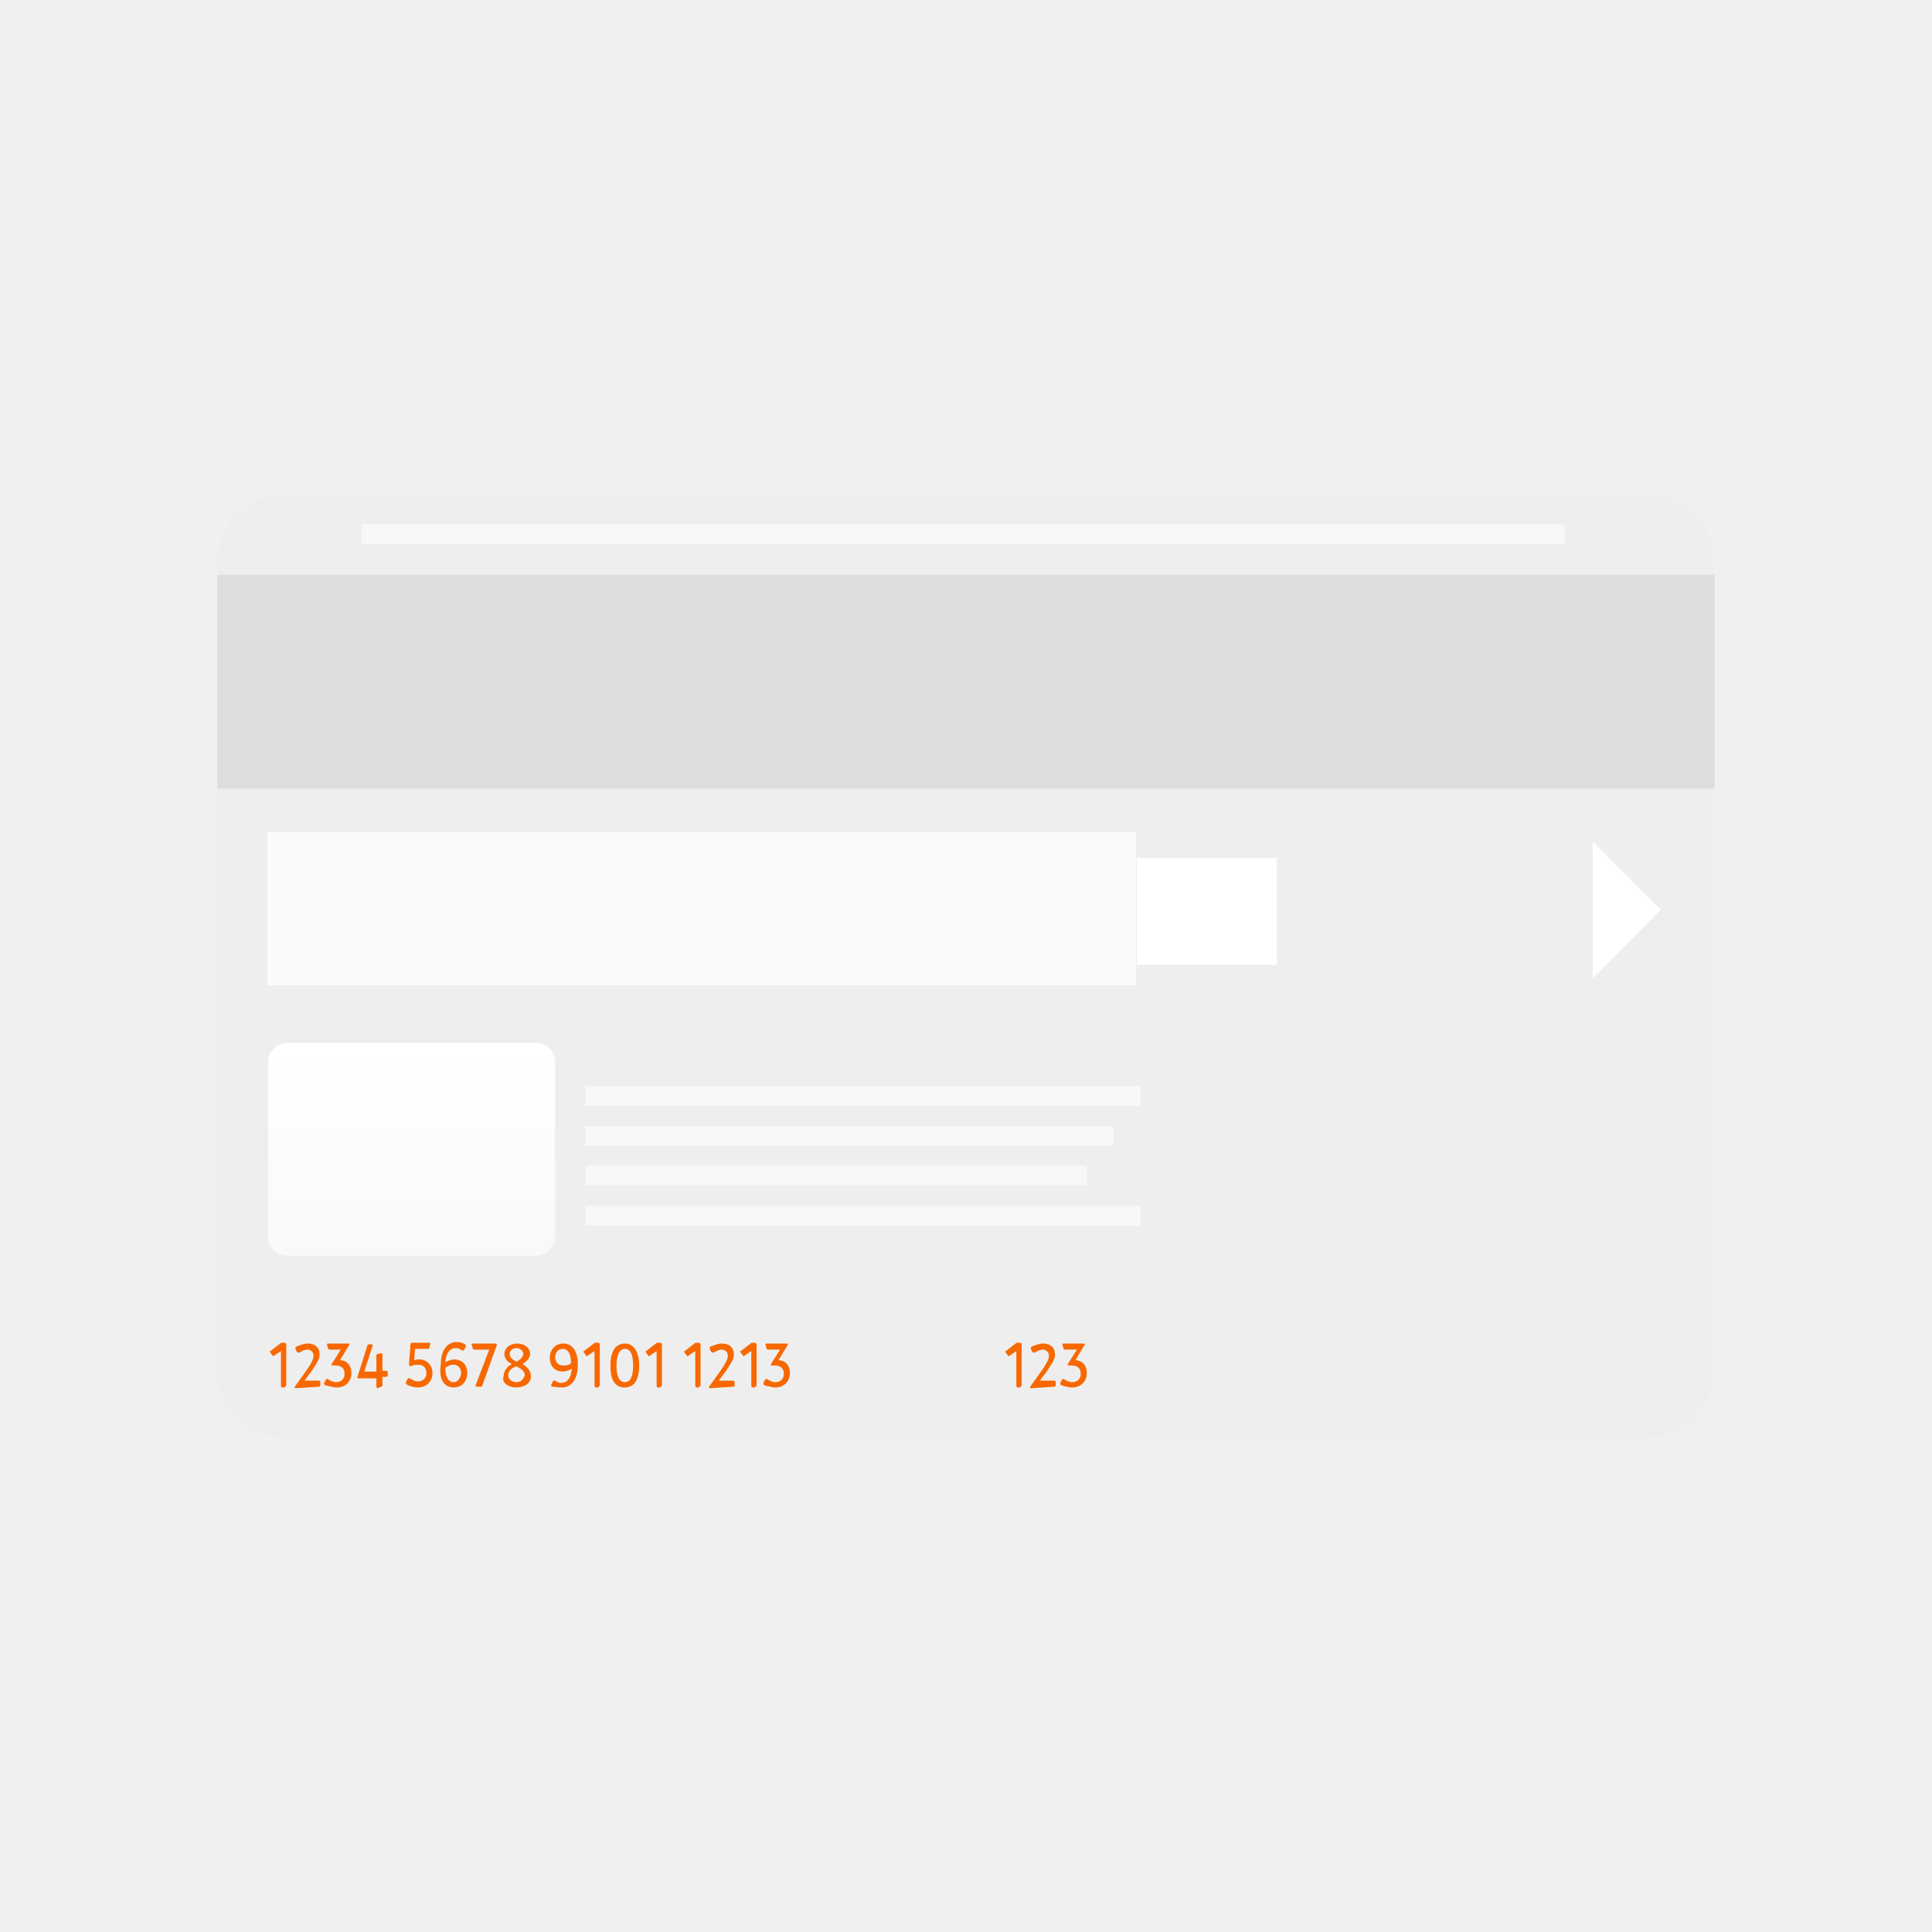
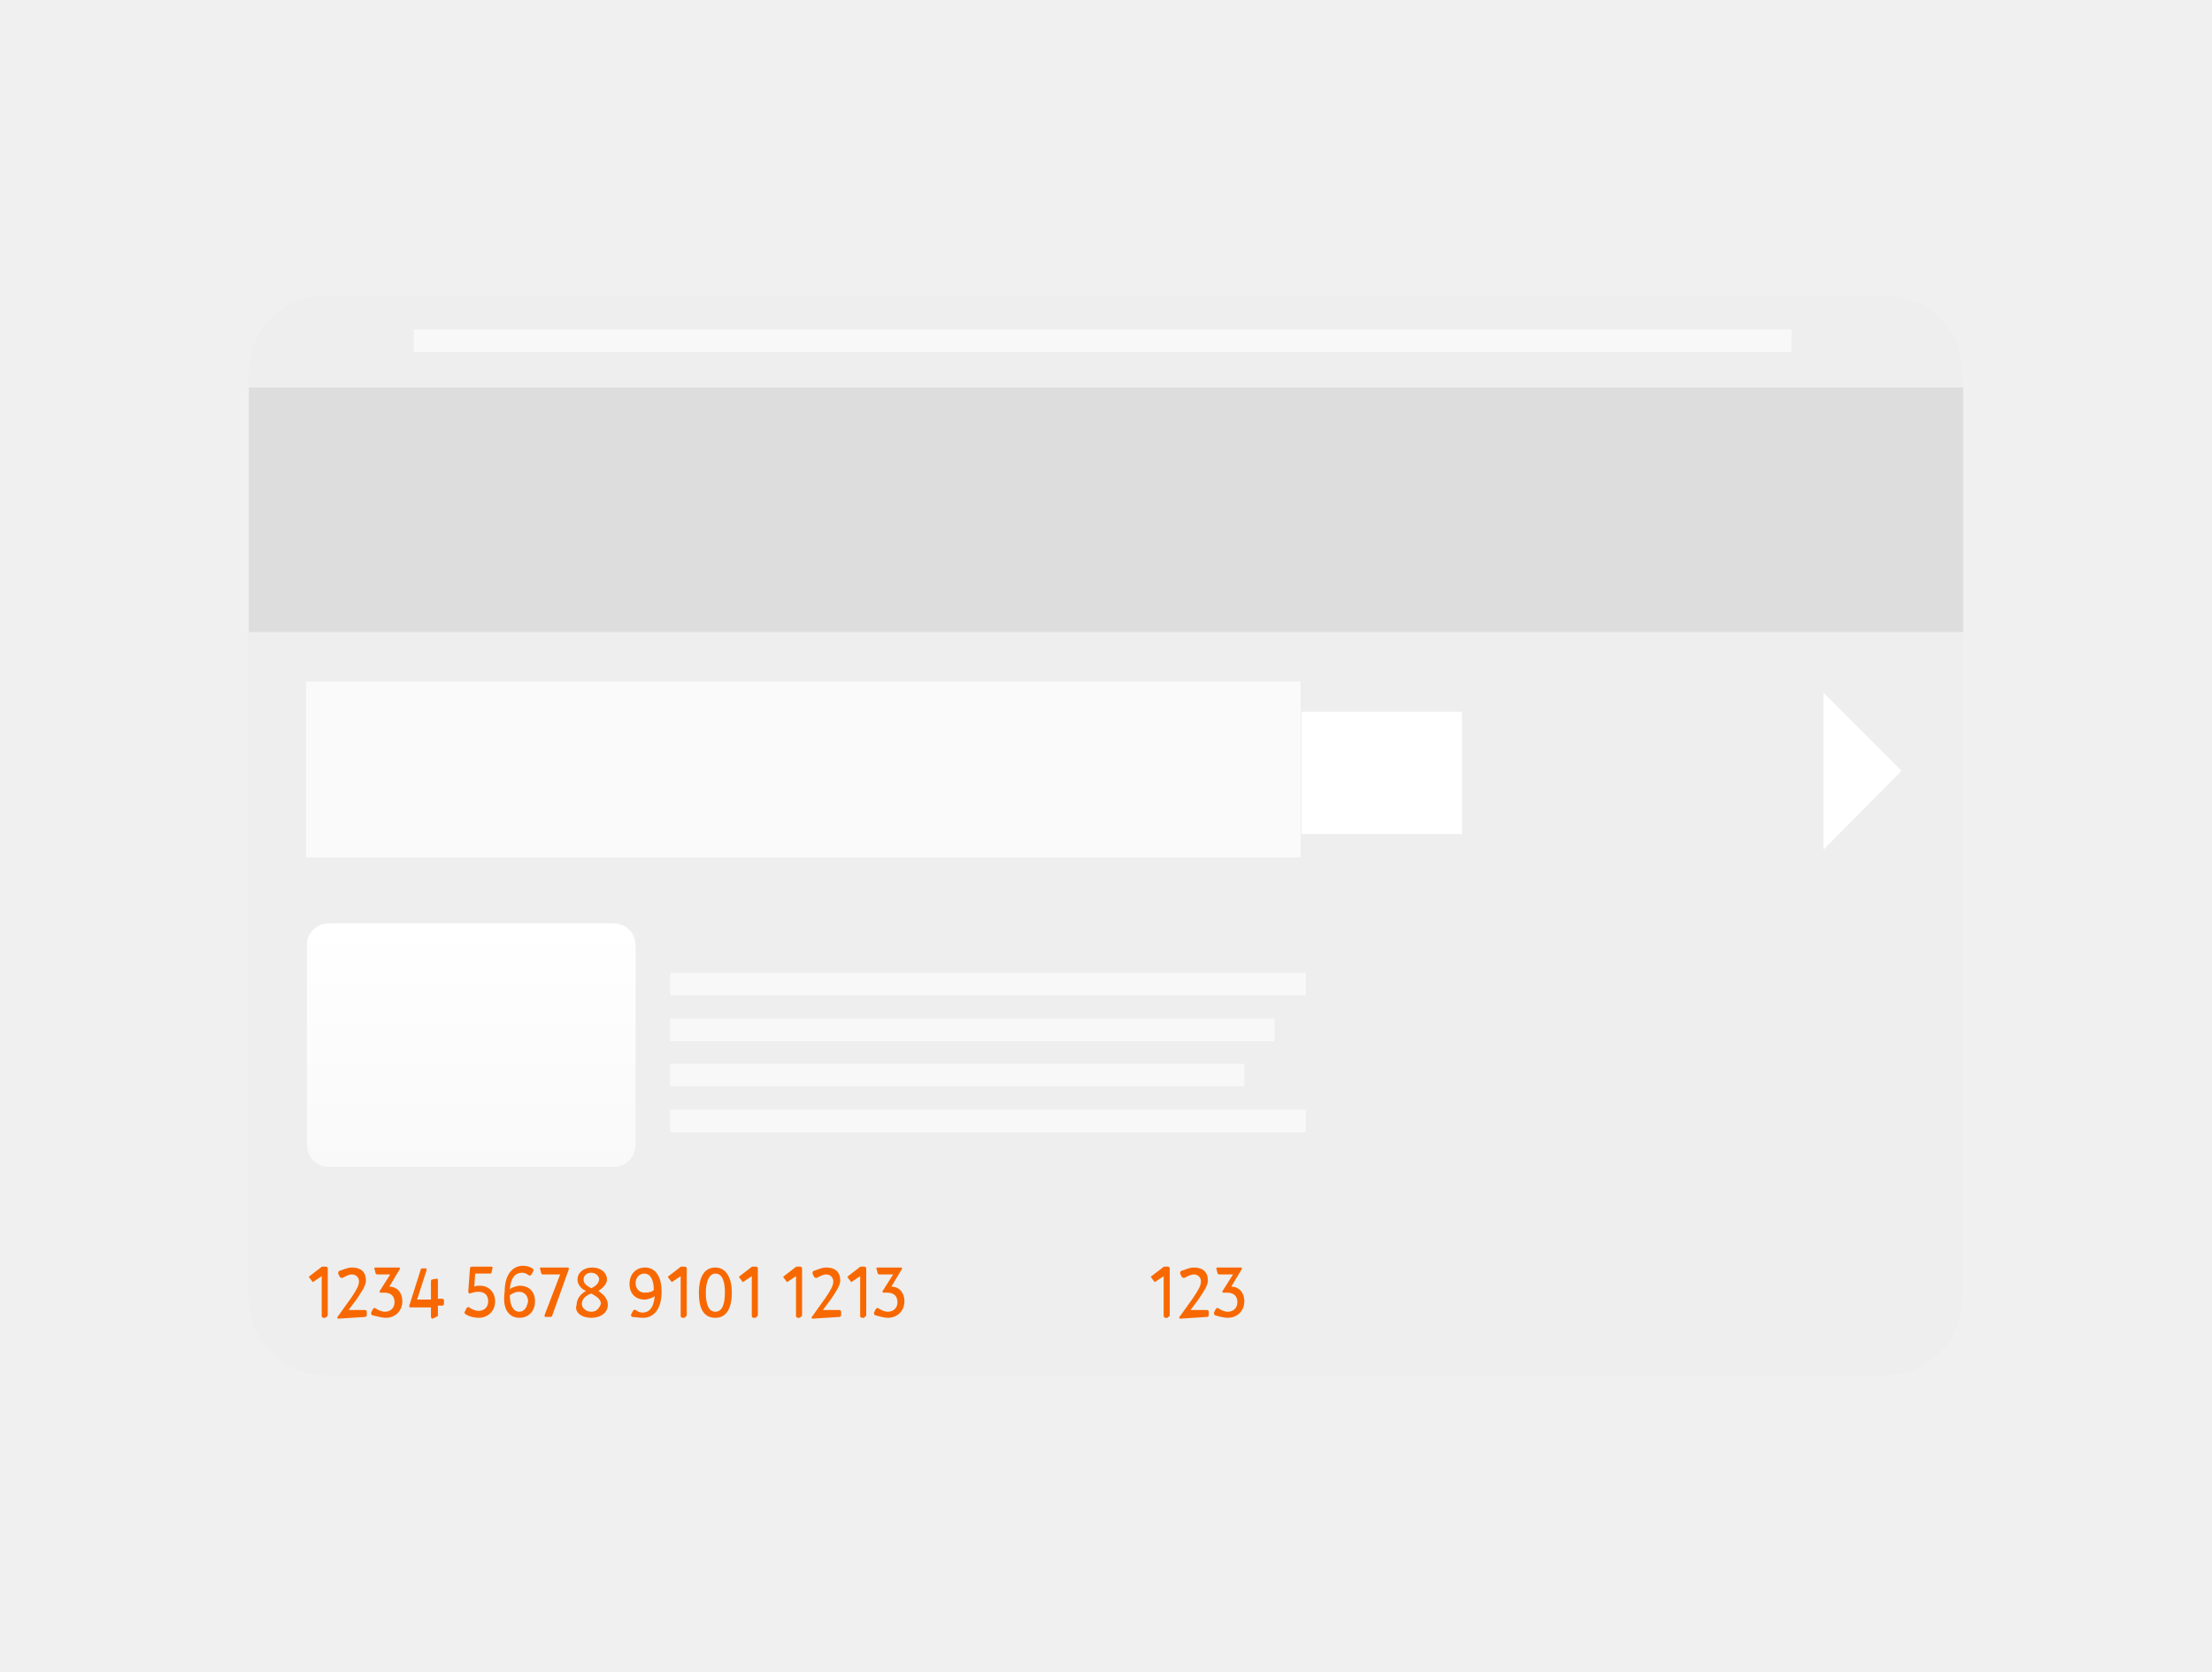
- <svg xmlns="http://www.w3.org/2000/svg" version="1.1" id="Layer_1" x="0px" y="0px" width="255.1px" height="255.1px" viewBox="0 0 255.1 255.1" style="enable-background:new 0 0 255.1 255.1;" xml:space="preserve">
+ <svg xmlns="http://www.w3.org/2000/svg" version="1.1" id="Layer_1" x="0px" y="0px" width="255.1px" height="192.8px" viewBox="0 0 255.1 192.8" style="enable-background:new 0 0 255.1 192.8;" xml:space="preserve">
  <style type="text/css">
	.st0{fill-rule:evenodd;clip-rule:evenodd;fill:#EEEEEE;}
	.st1{fill-rule:evenodd;clip-rule:evenodd;fill:#FFFFFF;}
	.st2{fill-rule:evenodd;clip-rule:evenodd;fill:#DDDDDD;}
	.st3{fill-rule:evenodd;clip-rule:evenodd;fill:#FAFAFA;}
	.st4{fill-rule:evenodd;clip-rule:evenodd;fill:url(#SVGID_1_);}
	.st5{fill:#F86800;}
	.st6{fill-rule:evenodd;clip-rule:evenodd;fill:#F9F8F8;}
</style>
  <g>
    <g id="Vanha" transform="translate(-71, -417)">
      <g transform="translate(75, 419)">
        <g>
          <g id="Path-2">
            <g>
-               <path id="path-1_1_" class="st0" d="M33.5,63.3h180c4.9,0,8.8,4,8.8,8.8V179c0,4.9-4,8.8-8.8,8.8h-180c-4.9,0-8.8-4-8.8-8.8        V72.2C24.7,67.3,28.6,63.3,33.5,63.3z" />
+               <path id="path-1_1_" class="st0" d="M33.5,32.1h180c4.9,0,8.8,4,8.8,8.8v106.9c0,4.9-4,8.8-8.8,8.8h-180c-4.9,0-8.8-4-8.8-8.8        V41C24.7,36.1,28.6,32.1,33.5,32.1z" />
            </g>
          </g>
-           <polygon id="Path-3" class="st1" points="206.3,109.1 206.3,127.2 215.3,118.1     " />
-           <rect x="24.7" y="73.9" class="st2" width="197.7" height="28.2" />
-           <rect x="31.3" y="107.8" class="st3" width="114.7" height="20.3" />
-           <rect x="146.1" y="111.3" class="st1" width="18.5" height="14.1" />
-           <linearGradient id="SVGID_1_" gradientUnits="userSpaceOnUse" x1="-547.098" y1="-3.472" x2="-547.098" y2="-2.314" gradientTransform="matrix(43 0 0 32 23575.519 246.8257)">
+           <polygon id="Path-3" class="st1" points="206.3,77.9 206.3,96 215.3,86.9     " />
+           <rect x="24.7" y="42.7" class="st2" width="197.7" height="28.2" />
+           <rect x="31.3" y="76.6" class="st3" width="114.7" height="20.3" />
+           <rect x="146.1" y="80.1" class="st1" width="18.5" height="14.1" />
+           <linearGradient id="SVGID_1_" gradientUnits="userSpaceOnUse" x1="-716.167" y1="510.034" x2="-716.167" y2="508.876" gradientTransform="matrix(43 0 0 -32 30845.519 16425.621)">
            <stop offset="0" style="stop-color:#FFFFFF" />
            <stop offset="1" style="stop-color:#F7F7F7" />
          </linearGradient>
-           <path class="st4" d="M34,135.7h32.7c1.5,0,2.6,1.1,2.6,2.6v22.9c0,1.5-1.1,2.6-2.6,2.6H34c-1.5,0-2.6-1.1-2.6-2.6v-22.9      C31.3,136.9,32.5,135.7,34,135.7z" />
-           <path id="_x31_234567891011213" class="st5" d="M33.6,181.1c0.1,0,0.2-0.1,0.2-0.2v-5.4c0-0.1-0.1-0.2-0.2-0.2h-0.4      c-0.1,0-0.1,0-0.2,0.1l-1.3,1c-0.1,0.1-0.1,0.1,0,0.2l0.3,0.4c0.1,0.1,0.1,0.1,0.2,0l0.9-0.6v4.6c0,0.1,0.1,0.2,0.2,0.2H33.6z       M38.1,181.1c0.1,0,0.2-0.1,0.2-0.2v-0.4c0-0.1-0.1-0.2-0.2-0.2h-1.9l0.9-1.2c0.6-0.9,1.1-1.6,1.1-2.2c0-1-0.6-1.5-1.6-1.5      c-0.6,0-1.1,0.3-1.5,0.4c-0.1,0.1-0.1,0.2-0.1,0.3l0.2,0.4c0.1,0.1,0.2,0.1,0.3,0.1c0.4-0.2,0.7-0.4,1.1-0.4      c0.4,0,0.8,0.3,0.8,0.8c0,0.5-0.3,1-0.9,1.9l-1.5,2.1c-0.1,0.1-0.1,0.1-0.1,0.2c0,0.1,0.1,0.1,0.1,0.1L38.1,181.1L38.1,181.1z       M40.5,181.2c1.1,0,1.9-0.8,1.9-1.9c0-1.1-0.7-1.7-1.5-1.7l1.2-2c0.1-0.1,0-0.2-0.1-0.2h-2.7c-0.1,0-0.2,0.1-0.1,0.2l0.1,0.4      c0,0.1,0.1,0.2,0.2,0.2H41l-1.2,1.9c-0.1,0.1,0,0.2,0.1,0.2h0.4c0.8,0,1.2,0.4,1.2,1.1c0,0.7-0.5,1.1-1.1,1.1      c-0.4,0-0.8-0.2-1.1-0.4c-0.1-0.1-0.2,0-0.3,0.1l-0.2,0.4c0,0.1,0,0.2,0.1,0.3C39.4,181,40,181.2,40.5,181.2z M46.3,181.1      c0.1,0,0.2-0.1,0.2-0.2v-1.1H47c0.1,0,0.2-0.1,0.2-0.2v-0.4c0-0.1-0.1-0.2-0.2-0.2h-0.5v-2.2c0-0.1-0.1-0.1-0.1-0.1      s-0.1,0-0.2,0l-0.4,0.1c-0.1,0-0.1,0.1-0.1,0.2v2.1h-1.6l1.1-3.4c0-0.1,0-0.2-0.1-0.2h-0.4c-0.1,0-0.2,0.1-0.2,0.2l-1.3,4.1      c0,0.1,0,0.2,0.1,0.2h2.4v1.1c0,0.1,0.1,0.2,0.2,0.2L46.3,181.1L46.3,181.1z M51.2,181.2c1.1,0,1.9-0.8,1.9-1.9      c0-1.1-0.8-1.8-1.7-1.8c-0.3,0-0.5,0-0.7,0.1l0.1-1.5h1.7c0.1,0,0.2,0,0.2-0.2l0.1-0.4c0-0.1,0-0.2-0.1-0.2h-2.3      c-0.1,0-0.2,0.1-0.2,0.2l-0.2,2.7c0,0.1,0.1,0.2,0.2,0.2c0.3-0.1,0.5-0.2,1-0.2c0.7,0,1.1,0.4,1.1,1.1c0,0.7-0.5,1.1-1.1,1.1      c-0.4,0-0.8-0.2-1.1-0.4c-0.1-0.1-0.2,0-0.3,0.1l-0.2,0.4c-0.1,0.1,0,0.2,0.1,0.3C50,181,50.6,181.2,51.2,181.2z M55.9,181.2      c1.1,0,1.8-0.8,1.8-1.9c0-1.2-0.8-1.8-1.7-1.8c-0.4,0-1,0.2-1.2,0.4c0.1-1.4,0.7-1.9,1.4-1.9c0.3,0,0.5,0.1,0.8,0.3      c0.1,0.1,0.2,0,0.3-0.1l0.2-0.4c0.1-0.1,0-0.2-0.1-0.3c-0.3-0.2-0.7-0.3-1.1-0.3c-1.1,0-2.1,0.9-2.1,3      C53.9,180.2,54.7,181.2,55.9,181.2z M55.9,180.5c-0.7,0-1.1-0.7-1.1-1.9c0.3-0.2,0.6-0.4,1.1-0.4s1,0.4,1,1.1      C56.8,179.9,56.5,180.5,55.9,180.5z M59.5,181.1c0.1,0,0.2-0.1,0.2-0.2l1.9-5.3c0-0.1,0-0.2-0.1-0.2h-3.1      c-0.1,0-0.2,0.1-0.1,0.2l0.1,0.4c0,0.1,0.1,0.2,0.2,0.2h2l-1.8,4.7c0,0.1,0,0.2,0.1,0.2H59.5z M64.2,181.2      c1.1,0,1.9-0.6,1.9-1.5c0-0.7-0.5-1.2-1.1-1.6c0.5-0.3,1-0.8,1-1.3c0-0.8-0.7-1.4-1.7-1.4s-1.7,0.6-1.7,1.4c0,0.5,0.4,1.1,1,1.3      c-0.6,0.3-1.1,0.9-1.1,1.6C62.2,180.5,63,181.2,64.2,181.2z M64.2,177.8c-0.5-0.3-0.9-0.5-0.9-1c0-0.5,0.4-0.8,0.9-0.8      c0.4,0,0.9,0.3,0.9,0.8C65,177.3,64.7,177.5,64.2,177.8z M64.2,180.5c-0.6,0-1.1-0.4-1.1-0.9c0-0.6,0.5-1,1.1-1.2      c0.5,0.3,1.1,0.6,1.1,1.2C65.1,180.1,64.8,180.5,64.2,180.5z M70.2,181.2c1.1,0,2.1-0.9,2.1-3c0-1.9-0.8-2.8-1.9-2.8      c-1.1,0-1.8,0.8-1.8,1.9c0,1.2,0.8,1.8,1.7,1.8c0.4,0,1-0.2,1.2-0.4c-0.1,1.4-0.7,1.9-1.4,1.9c-0.3,0-0.5-0.1-0.8-0.3      c-0.1-0.1-0.2,0-0.3,0.1l-0.2,0.4c-0.1,0.1,0,0.2,0.1,0.3C69.2,181.1,69.6,181.2,70.2,181.2z M70.3,178.3c-0.5,0-1-0.4-1-1.1      c0-0.6,0.4-1.1,1-1.1c0.7,0,1.1,0.7,1.1,1.9C71.2,178.2,70.9,178.3,70.3,178.3z M75,181.1c0.1,0,0.2-0.1,0.2-0.2v-5.4      c0-0.1-0.1-0.2-0.2-0.2h-0.4c-0.1,0-0.1,0-0.2,0.1l-1.3,1c-0.1,0.1-0.1,0.1,0,0.2l0.3,0.4c0.1,0.1,0.1,0.1,0.2,0l0.9-0.6v4.6      c0,0.1,0.1,0.2,0.2,0.2H75z M78.5,181.2c1.4,0,1.9-1.3,1.9-2.9s-0.6-2.9-1.9-2.9c-1.4,0-1.9,1.3-1.9,2.9S77,181.2,78.5,181.2z       M78.5,180.5c-0.8,0-1.1-0.9-1.1-2.2s0.4-2.2,1.1-2.2c0.8,0,1.1,0.9,1.1,2.2S79.3,180.5,78.5,180.5z M83.2,181.1      c0.1,0,0.2-0.1,0.2-0.2v-5.4c0-0.1-0.1-0.2-0.2-0.2h-0.4c-0.1,0-0.1,0-0.2,0.1l-1.3,1c-0.1,0.1-0.1,0.1,0,0.2l0.3,0.4      c0.1,0.1,0.1,0.1,0.2,0l0.9-0.6v4.6c0,0.1,0.1,0.2,0.2,0.2H83.2z M88.3,181.1c0.1,0,0.2-0.1,0.2-0.2v-5.4c0-0.1-0.1-0.2-0.2-0.2      h-0.4c-0.1,0-0.1,0-0.2,0.1l-1.3,1c-0.1,0.1-0.1,0.1,0,0.2l0.3,0.4c0.1,0.1,0.1,0.1,0.2,0l0.9-0.6v4.6c0,0.1,0.1,0.2,0.2,0.2      H88.3z M92.8,181.1c0.1,0,0.2-0.1,0.2-0.2v-0.4c0-0.1-0.1-0.2-0.2-0.2h-1.9l0.9-1.2c0.6-0.9,1.1-1.6,1.1-2.2      c0-1-0.6-1.5-1.6-1.5c-0.6,0-1.1,0.3-1.5,0.4c-0.1,0.1-0.1,0.2-0.1,0.3l0.2,0.4c0.1,0.1,0.2,0.1,0.3,0.1      c0.4-0.2,0.7-0.4,1.1-0.4c0.4,0,0.8,0.3,0.8,0.8c0,0.5-0.3,1-0.9,1.9l-1.5,2.1c-0.1,0.1-0.1,0.1-0.1,0.2c0,0.1,0.1,0.1,0.1,0.1      L92.8,181.1L92.8,181.1z M95.7,181.1c0.1,0,0.2-0.1,0.2-0.2v-5.4c0-0.1-0.1-0.2-0.2-0.2h-0.4c-0.1,0-0.1,0-0.2,0.1l-1.3,1      c-0.1,0.1-0.1,0.1,0,0.2l0.3,0.4c0.1,0.1,0.1,0.1,0.2,0l0.9-0.6v4.6c0,0.1,0.1,0.2,0.2,0.2H95.7z M98.4,181.2      c1.1,0,1.9-0.8,1.9-1.9c0-1.1-0.7-1.7-1.5-1.7l1.2-2c0.1-0.1,0-0.2-0.1-0.2h-2.7c-0.1,0-0.2,0.1-0.1,0.2l0.1,0.4      c0,0.1,0.1,0.2,0.2,0.2H99l-1.2,1.9c-0.1,0.1,0,0.2,0.1,0.2h0.4c0.8,0,1.2,0.4,1.2,1.1c0,0.7-0.5,1.1-1.1,1.1      c-0.4,0-0.8-0.2-1.1-0.4c-0.1-0.1-0.2,0-0.3,0.1l-0.2,0.4c0,0.1,0,0.2,0.1,0.3C97.3,181,97.9,181.2,98.4,181.2z" />
-           <path id="_x31_23" class="st5" d="M130.7,181.1c0.1,0,0.2-0.1,0.2-0.2v-5.4c0-0.1-0.1-0.2-0.2-0.2h-0.4c-0.1,0-0.1,0-0.2,0.1      l-1.3,1c-0.1,0.1-0.1,0.1,0,0.2l0.3,0.4c0.1,0.1,0.1,0.1,0.2,0l0.9-0.6v4.6c0,0.1,0.1,0.2,0.2,0.2H130.7z M135.2,181.1      c0.1,0,0.2-0.1,0.2-0.2v-0.4c0-0.1-0.1-0.2-0.2-0.2h-1.9l0.9-1.2c0.6-0.9,1.1-1.6,1.1-2.2c0-1-0.6-1.5-1.6-1.5      c-0.6,0-1.1,0.3-1.5,0.4c-0.1,0.1-0.1,0.2-0.1,0.3l0.2,0.4c0.1,0.1,0.2,0.1,0.3,0.1c0.4-0.2,0.7-0.4,1.1-0.4s0.8,0.3,0.8,0.8      c0,0.5-0.3,1-0.9,1.9l-1.5,2.1c-0.1,0.1-0.1,0.1-0.1,0.2c0,0.1,0.1,0.1,0.1,0.1L135.2,181.1L135.2,181.1z M137.6,181.2      c1.1,0,1.9-0.8,1.9-1.9c0-1.1-0.7-1.7-1.5-1.7l1.2-2c0.1-0.1,0-0.2-0.1-0.2h-2.7c-0.1,0-0.2,0.1-0.1,0.2l0.1,0.4      c0,0.1,0.1,0.2,0.2,0.2h1.6l-1.2,1.9c-0.1,0.1,0,0.2,0.1,0.2h0.4c0.8,0,1.2,0.4,1.2,1.1c0,0.7-0.5,1.1-1.1,1.1      c-0.4,0-0.8-0.2-1.1-0.4c-0.1-0.1-0.2,0-0.3,0.1l-0.2,0.4c0,0.1,0,0.2,0.1,0.3C136.4,181,137.1,181.2,137.6,181.2z" />
-           <rect x="73.3" y="141.4" class="st6" width="73.3" height="2.6" />
-           <rect x="43.7" y="67.2" class="st6" width="158.9" height="2.6" />
-           <rect x="73.3" y="146.7" class="st6" width="69.7" height="2.6" />
-           <rect x="73.3" y="151.9" class="st6" width="66.2" height="2.6" />
-           <rect x="73.3" y="157.2" class="st6" width="73.3" height="2.6" />
+           <path class="st4" d="M34,104.5h32.7c1.5,0,2.6,1.1,2.6,2.6V130c0,1.5-1.1,2.6-2.6,2.6H34c-1.5,0-2.6-1.1-2.6-2.6v-22.9      C31.3,105.7,32.5,104.5,34,104.5z" />
+           <path id="_x31_234567891011213" class="st5" d="M33.6,149.9c0.1,0,0.2-0.1,0.2-0.2v-5.4c0-0.1-0.1-0.2-0.2-0.2h-0.4      c-0.1,0-0.1,0-0.2,0.1l-1.3,1c-0.1,0.1-0.1,0.1,0,0.2l0.3,0.4c0.1,0.1,0.1,0.1,0.2,0l0.9-0.6v4.6c0,0.1,0.1,0.2,0.2,0.2h0.3      V149.9z M38.1,149.9c0.1,0,0.2-0.1,0.2-0.2v-0.4c0-0.1-0.1-0.2-0.2-0.2h-1.9l0.9-1.2c0.6-0.9,1.1-1.6,1.1-2.2      c0-1-0.6-1.5-1.6-1.5c-0.6,0-1.1,0.3-1.5,0.4c-0.1,0.1-0.1,0.2-0.1,0.3l0.2,0.4c0.1,0.1,0.2,0.1,0.3,0.1      c0.4-0.2,0.7-0.4,1.1-0.4s0.8,0.3,0.8,0.8s-0.3,1-0.9,1.9l-1.5,2.1c-0.1,0.1-0.1,0.1-0.1,0.2c0,0.1,0.1,0.1,0.1,0.1L38.1,149.9      L38.1,149.9z M40.5,150c1.1,0,1.9-0.8,1.9-1.9c0-1.1-0.7-1.7-1.5-1.7l1.2-2c0.1-0.1,0-0.2-0.1-0.2h-2.7c-0.1,0-0.2,0.1-0.1,0.2      l0.1,0.4c0,0.1,0.1,0.2,0.2,0.2H41l-1.2,1.9c-0.1,0.1,0,0.2,0.1,0.2h0.4c0.8,0,1.2,0.4,1.2,1.1c0,0.7-0.5,1.1-1.1,1.1      c-0.4,0-0.8-0.2-1.1-0.4c-0.1-0.1-0.2,0-0.3,0.1l-0.2,0.4c0,0.1,0,0.2,0.1,0.3C39.4,149.8,40,150,40.5,150z M46.3,149.9      c0.1,0,0.2-0.1,0.2-0.2v-1.1H47c0.1,0,0.2-0.1,0.2-0.2V148c0-0.1-0.1-0.2-0.2-0.2h-0.5v-2.2c0-0.1-0.1-0.1-0.1-0.1s-0.1,0-0.2,0      l-0.4,0.1c-0.1,0-0.1,0.1-0.1,0.2v2.1h-1.6l1.1-3.4c0-0.1,0-0.2-0.1-0.2h-0.4c-0.1,0-0.2,0.1-0.2,0.2l-1.3,4.1      c0,0.1,0,0.2,0.1,0.2h2.4v1.1c0,0.1,0.1,0.2,0.2,0.2L46.3,149.9L46.3,149.9z M51.2,150c1.1,0,1.9-0.8,1.9-1.9      c0-1.1-0.8-1.8-1.7-1.8c-0.3,0-0.5,0-0.7,0.1l0.1-1.5h1.7c0.1,0,0.2,0,0.2-0.2l0.1-0.4c0-0.1,0-0.2-0.1-0.2h-2.3      c-0.1,0-0.2,0.1-0.2,0.2L50,147c0,0.1,0.1,0.2,0.2,0.2c0.3-0.1,0.5-0.2,1-0.2c0.7,0,1.1,0.4,1.1,1.1c0,0.7-0.5,1.1-1.1,1.1      c-0.4,0-0.8-0.2-1.1-0.4c-0.1-0.1-0.2,0-0.3,0.1l-0.2,0.4c-0.1,0.1,0,0.2,0.1,0.3C50,149.8,50.6,150,51.2,150z M55.9,150      c1.1,0,1.8-0.8,1.8-1.9c0-1.2-0.8-1.8-1.7-1.8c-0.4,0-1,0.2-1.2,0.4c0.1-1.4,0.7-1.9,1.4-1.9c0.3,0,0.5,0.1,0.8,0.3      c0.1,0.1,0.2,0,0.3-0.1l0.2-0.4c0.1-0.1,0-0.2-0.1-0.3c-0.3-0.2-0.7-0.3-1.1-0.3c-1.1,0-2.1,0.9-2.1,3      C53.9,149,54.7,150,55.9,150z M55.9,149.3c-0.7,0-1.1-0.7-1.1-1.9c0.3-0.2,0.6-0.4,1.1-0.4s1,0.4,1,1.1      C56.8,148.7,56.5,149.3,55.9,149.3z M59.5,149.9c0.1,0,0.2-0.1,0.2-0.2l1.9-5.3c0-0.1,0-0.2-0.1-0.2h-3.1      c-0.1,0-0.2,0.1-0.1,0.2l0.1,0.4c0,0.1,0.1,0.2,0.2,0.2h2l-1.8,4.7c0,0.1,0,0.2,0.1,0.2L59.5,149.9L59.5,149.9z M64.2,150      c1.1,0,1.9-0.6,1.9-1.5c0-0.7-0.5-1.2-1.1-1.6c0.5-0.3,1-0.8,1-1.3c0-0.8-0.7-1.4-1.7-1.4s-1.7,0.6-1.7,1.4c0,0.5,0.4,1.1,1,1.3      c-0.6,0.3-1.1,0.9-1.1,1.6C62.2,149.3,63,150,64.2,150z M64.2,146.6c-0.5-0.3-0.9-0.5-0.9-1s0.4-0.8,0.9-0.8      c0.4,0,0.9,0.3,0.9,0.8C65,146.1,64.7,146.3,64.2,146.6z M64.2,149.3c-0.6,0-1.1-0.4-1.1-0.9c0-0.6,0.5-1,1.1-1.2      c0.5,0.3,1.1,0.6,1.1,1.2C65.1,148.9,64.8,149.3,64.2,149.3z M70.2,150c1.1,0,2.1-0.9,2.1-3c0-1.9-0.8-2.8-1.9-2.8      s-1.8,0.8-1.8,1.9c0,1.2,0.8,1.8,1.7,1.8c0.4,0,1-0.2,1.2-0.4c-0.1,1.4-0.7,1.9-1.4,1.9c-0.3,0-0.5-0.1-0.8-0.3      c-0.1-0.1-0.2,0-0.3,0.1l-0.2,0.4c-0.1,0.1,0,0.2,0.1,0.3C69.2,149.9,69.6,150,70.2,150z M70.3,147.1c-0.5,0-1-0.4-1-1.1      c0-0.6,0.4-1.1,1-1.1c0.7,0,1.1,0.7,1.1,1.9C71.2,147,70.9,147.1,70.3,147.1z M75,149.9c0.1,0,0.2-0.1,0.2-0.2v-5.4      c0-0.1-0.1-0.2-0.2-0.2h-0.4c-0.1,0-0.1,0-0.2,0.1l-1.3,1c-0.1,0.1-0.1,0.1,0,0.2l0.3,0.4c0.1,0.1,0.1,0.1,0.2,0l0.9-0.6v4.6      c0,0.1,0.1,0.2,0.2,0.2H75V149.9z M78.5,150c1.4,0,1.9-1.3,1.9-2.9s-0.6-2.9-1.9-2.9c-1.4,0-1.9,1.3-1.9,2.9S77,150,78.5,150z       M78.5,149.3c-0.8,0-1.1-0.9-1.1-2.2s0.4-2.2,1.1-2.2c0.8,0,1.1,0.9,1.1,2.2S79.3,149.3,78.5,149.3z M83.2,149.9      c0.1,0,0.2-0.1,0.2-0.2v-5.4c0-0.1-0.1-0.2-0.2-0.2h-0.4c-0.1,0-0.1,0-0.2,0.1l-1.3,1c-0.1,0.1-0.1,0.1,0,0.2l0.3,0.4      c0.1,0.1,0.1,0.1,0.2,0l0.9-0.6v4.6c0,0.1,0.1,0.2,0.2,0.2h0.3V149.9z M88.3,149.9c0.1,0,0.2-0.1,0.2-0.2v-5.4      c0-0.1-0.1-0.2-0.2-0.2h-0.4c-0.1,0-0.1,0-0.2,0.1l-1.3,1c-0.1,0.1-0.1,0.1,0,0.2l0.3,0.4c0.1,0.1,0.1,0.1,0.2,0l0.9-0.6v4.6      c0,0.1,0.1,0.2,0.2,0.2h0.3V149.9z M92.8,149.9c0.1,0,0.2-0.1,0.2-0.2v-0.4c0-0.1-0.1-0.2-0.2-0.2h-1.9l0.9-1.2      c0.6-0.9,1.1-1.6,1.1-2.2c0-1-0.6-1.5-1.6-1.5c-0.6,0-1.1,0.3-1.5,0.4c-0.1,0.1-0.1,0.2-0.1,0.3l0.2,0.4      c0.1,0.1,0.2,0.1,0.3,0.1c0.4-0.2,0.7-0.4,1.1-0.4s0.8,0.3,0.8,0.8s-0.3,1-0.9,1.9l-1.5,2.1c-0.1,0.1-0.1,0.1-0.1,0.2      c0,0.1,0.1,0.1,0.1,0.1L92.8,149.9L92.8,149.9z M95.7,149.9c0.1,0,0.2-0.1,0.2-0.2v-5.4c0-0.1-0.1-0.2-0.2-0.2h-0.4      c-0.1,0-0.1,0-0.2,0.1l-1.3,1c-0.1,0.1-0.1,0.1,0,0.2l0.3,0.4c0.1,0.1,0.1,0.1,0.2,0l0.9-0.6v4.6c0,0.1,0.1,0.2,0.2,0.2h0.3      V149.9z M98.4,150c1.1,0,1.9-0.8,1.9-1.9c0-1.1-0.7-1.7-1.5-1.7l1.2-2c0.1-0.1,0-0.2-0.1-0.2h-2.7c-0.1,0-0.2,0.1-0.1,0.2      l0.1,0.4c0,0.1,0.1,0.2,0.2,0.2H99l-1.2,1.9c-0.1,0.1,0,0.2,0.1,0.2h0.4c0.8,0,1.2,0.4,1.2,1.1c0,0.7-0.5,1.1-1.1,1.1      c-0.4,0-0.8-0.2-1.1-0.4c-0.1-0.1-0.2,0-0.3,0.1l-0.2,0.4c0,0.1,0,0.2,0.1,0.3C97.3,149.8,97.9,150,98.4,150z" />
+           <path id="_x31_23" class="st5" d="M130.7,149.9c0.1,0,0.2-0.1,0.2-0.2v-5.4c0-0.1-0.1-0.2-0.2-0.2h-0.4c-0.1,0-0.1,0-0.2,0.1      l-1.3,1c-0.1,0.1-0.1,0.1,0,0.2l0.3,0.4c0.1,0.1,0.1,0.1,0.2,0l0.9-0.6v4.6c0,0.1,0.1,0.2,0.2,0.2h0.3V149.9z M135.2,149.9      c0.1,0,0.2-0.1,0.2-0.2v-0.4c0-0.1-0.1-0.2-0.2-0.2h-1.9l0.9-1.2c0.6-0.9,1.1-1.6,1.1-2.2c0-1-0.6-1.5-1.6-1.5      c-0.6,0-1.1,0.3-1.5,0.4c-0.1,0.1-0.1,0.2-0.1,0.3l0.2,0.4c0.1,0.1,0.2,0.1,0.3,0.1c0.4-0.2,0.7-0.4,1.1-0.4s0.8,0.3,0.8,0.8      s-0.3,1-0.9,1.9l-1.5,2.1c-0.1,0.1-0.1,0.1-0.1,0.2c0,0.1,0.1,0.1,0.1,0.1L135.2,149.9L135.2,149.9z M137.6,150      c1.1,0,1.9-0.8,1.9-1.9c0-1.1-0.7-1.7-1.5-1.7l1.2-2c0.1-0.1,0-0.2-0.1-0.2h-2.7c-0.1,0-0.2,0.1-0.1,0.2l0.1,0.4      c0,0.1,0.1,0.2,0.2,0.2h1.6l-1.2,1.9c-0.1,0.1,0,0.2,0.1,0.2h0.4c0.8,0,1.2,0.4,1.2,1.1c0,0.7-0.5,1.1-1.1,1.1      c-0.4,0-0.8-0.2-1.1-0.4c-0.1-0.1-0.2,0-0.3,0.1l-0.2,0.4c0,0.1,0,0.2,0.1,0.3C136.4,149.8,137.1,150,137.6,150z" />
+           <rect x="73.3" y="110.2" class="st6" width="73.3" height="2.6" />
+           <rect x="43.7" y="36" class="st6" width="158.9" height="2.6" />
+           <rect x="73.3" y="115.5" class="st6" width="69.7" height="2.6" />
+           <rect x="73.3" y="120.7" class="st6" width="66.2" height="2.6" />
+           <rect x="73.3" y="126" class="st6" width="73.3" height="2.6" />
        </g>
      </g>
    </g>
  </g>
</svg>
